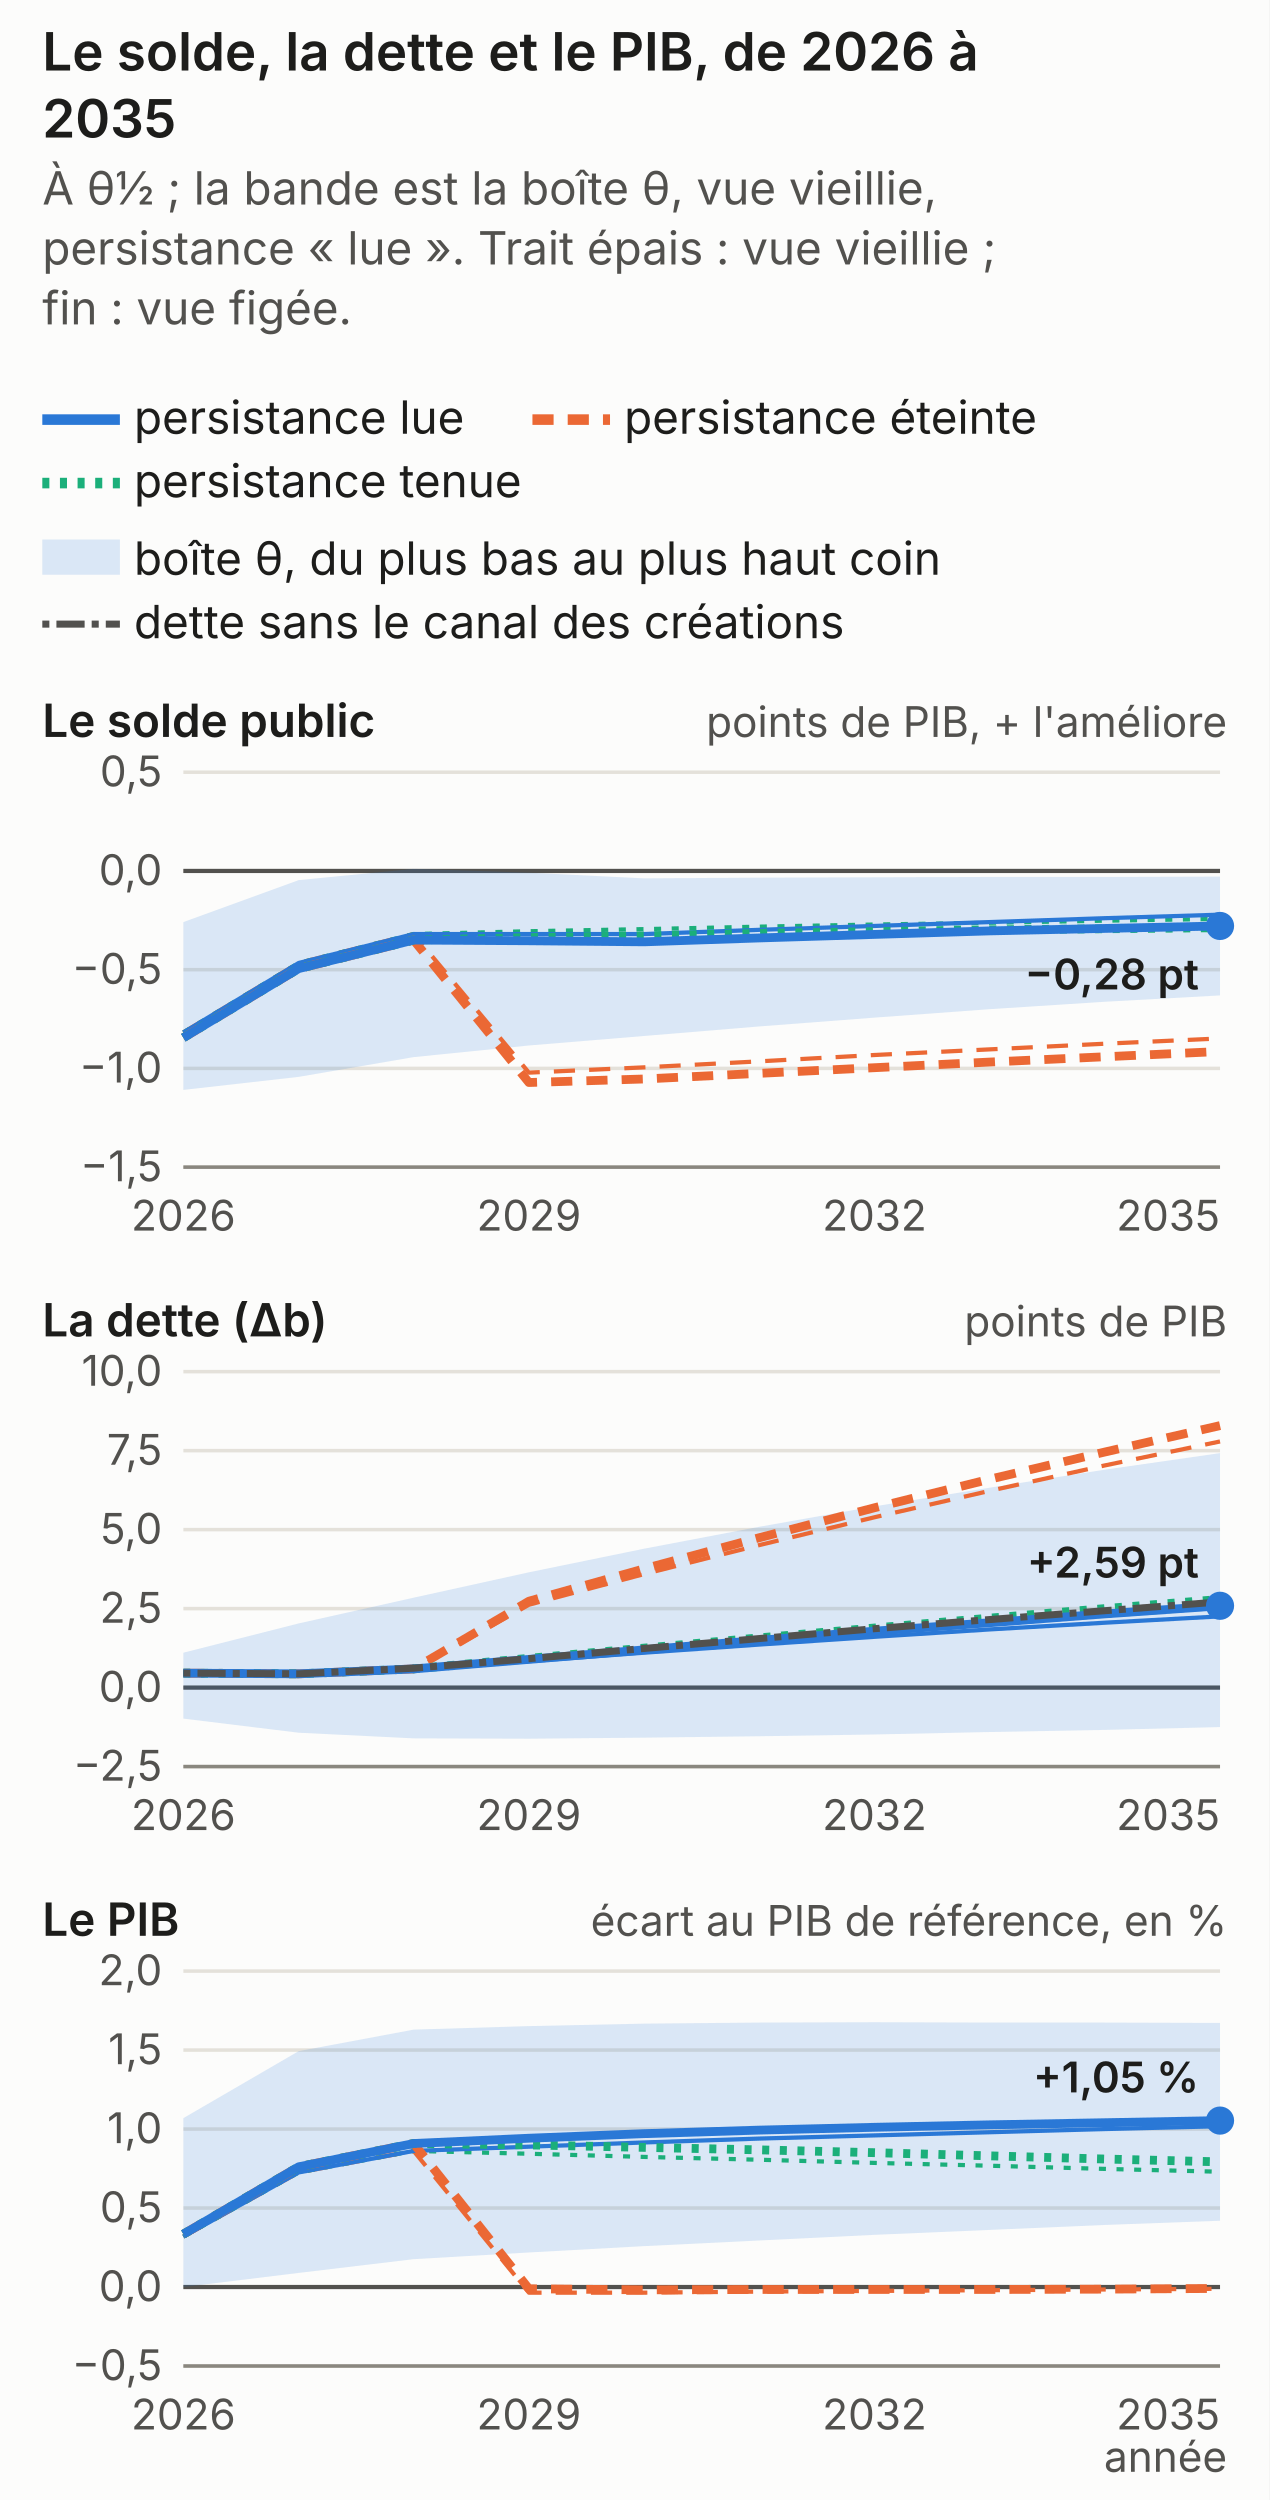
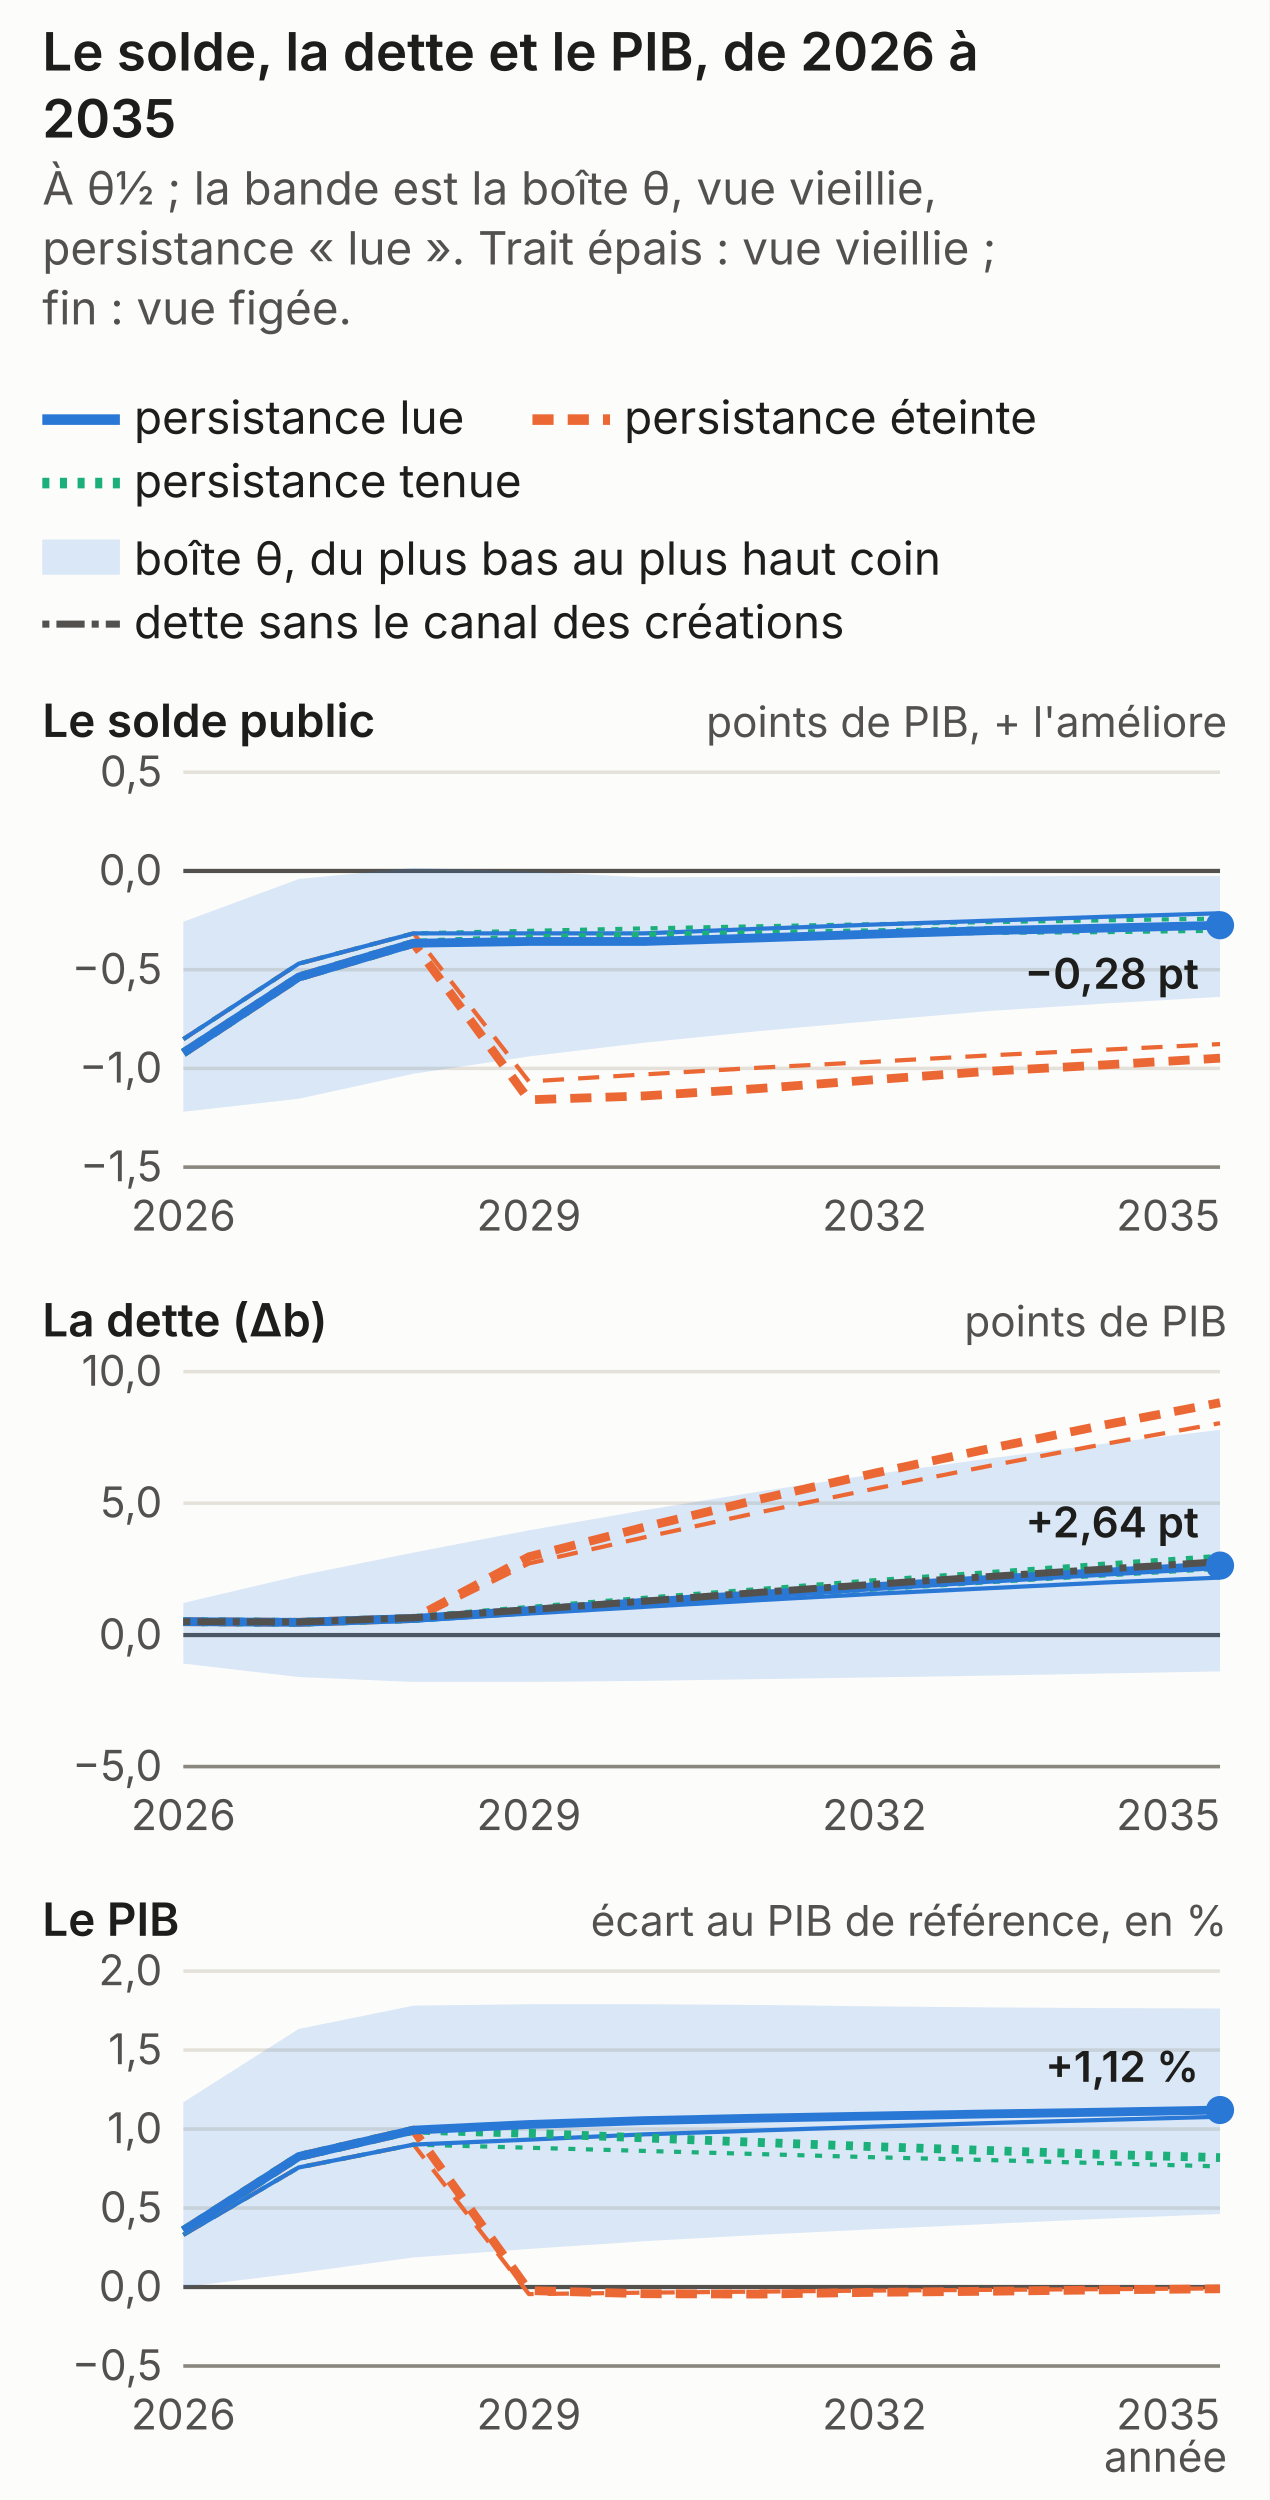
<svg xmlns="http://www.w3.org/2000/svg" viewBox="0 0 360 709" width="360" height="709" role="img" aria-labelledby="pres2027_ruffin_programme-trajectoire-t pres2027_ruffin_programme-trajectoire-d" font-size="13">
  <style>.g-fond{fill:#fcfcfb}.g-encre{fill:#1d1d1b}.g-doux{fill:#52514e}
.g-axe{stroke:#8a877f}.g-grille{stroke:#e4e1da}.g-zero{stroke:#52514e}
.g-s1{stroke:#2a78d6}.g-s2{stroke:#eb6834}.g-s3{stroke:#1baf7a}.g-s4{stroke:#6250d6}
.g-f1{fill:#2a78d6}.g-f2{fill:#eb6834}.g-f3{fill:#1baf7a}.g-f4{fill:#6250d6}
.g-bande{fill:#2a78d6;fill-opacity:.16}.g-plus{fill:#2a78d6}.g-moins{fill:#e34948}
.g-total{fill:#52514e}.g-lien{stroke:#8a877f}.g-sur{fill:#ffffff}
@media (prefers-color-scheme: dark){
.g-fond{fill:#1a1a19}.g-encre{fill:#ece9e2}.g-doux{fill:#c3c2b7}
.g-axe{stroke:#8f8b80}.g-grille{stroke:#33322f}.g-zero{stroke:#c3c2b7}
.g-s1{stroke:#3987e5}.g-s2{stroke:#d95926}.g-s3{stroke:#199e70}.g-s4{stroke:#9085e9}
.g-f1{fill:#3987e5}.g-f2{fill:#d95926}.g-f3{fill:#199e70}.g-f4{fill:#9085e9}
.g-bande{fill:#3987e5;fill-opacity:.24}.g-plus{fill:#3987e5}.g-moins{fill:#e66767}
.g-total{fill:#6b6862}.g-lien{stroke:#8f8b80}}
text{font-family:system-ui,-apple-system,"Segoe UI",sans-serif}</style>
  <rect class="g-fond" fill="#fcfcfb" x="0" y="0" width="360" height="709" />
  <text class="g-encre" fill="#1d1d1b" x="12" y="20" text-anchor="start" font-size="15" font-weight="600">Le solde, la dette et le PIB, de 2026 à</text>
  <text class="g-encre" fill="#1d1d1b" x="12" y="39" text-anchor="start" font-size="15" font-weight="600">2035</text>
  <text class="g-doux" fill="#52514e" x="12" y="58" text-anchor="start">À θ½ ; la bande est la boîte θ, vue vieillie,</text>
  <text class="g-doux" fill="#52514e" x="12" y="75" text-anchor="start">persistance « lue ». Trait épais : vue vieillie ;</text>
  <text class="g-doux" fill="#52514e" x="12" y="92" text-anchor="start">fin : vue figée.</text>
  <line class="g-s1" stroke="#2a78d6" stroke-width="3" x1="12" y1="119" x2="34" y2="119" />
  <text class="g-encre" fill="#1d1d1b" x="38" y="123" text-anchor="start">persistance lue</text>
  <line class="g-s2" stroke="#eb6834" stroke-width="3" stroke-dasharray="6 4" x1="151" y1="119" x2="173" y2="119" />
  <text class="g-encre" fill="#1d1d1b" x="177" y="123" text-anchor="start">persistance éteinte</text>
  <line class="g-s3" stroke="#1baf7a" stroke-width="3" stroke-dasharray="2 3" x1="12" y1="137" x2="34" y2="137" />
  <text class="g-encre" fill="#1d1d1b" x="38" y="141" text-anchor="start">persistance tenue</text>
  <rect class="g-bande" fill="#2a78d6" fill-opacity=".16" x="12" y="153" width="22" height="10" />
  <text class="g-encre" fill="#1d1d1b" x="38" y="163" text-anchor="start">boîte θ, du plus bas au plus haut coin</text>
  <line class="g-zero" stroke="#52514e" stroke-width="2" stroke-dasharray="2 2 8 2" x1="12" y1="177" x2="34" y2="177" />
  <text class="g-encre" fill="#1d1d1b" x="38" y="181" text-anchor="start">dette sans le canal des créations</text>
  <text class="g-encre" fill="#1d1d1b" x="12" y="209" text-anchor="start" font-weight="600">Le solde public</text>
  <text class="g-doux" fill="#52514e" x="348" y="209" text-anchor="end" font-size="12">points de PIB, + l'améliore</text>
  <line class="g-grille" stroke="#e4e1da" stroke-width="1" x1="52" y1="331" x2="346" y2="331" />
  <text class="g-doux" fill="#52514e" x="46" y="335" text-anchor="end" font-size="12">−1,5</text>
  <line class="g-grille" stroke="#e4e1da" stroke-width="1" x1="52" y1="303" x2="346" y2="303" />
  <text class="g-doux" fill="#52514e" x="46" y="307" text-anchor="end" font-size="12">−1,0</text>
  <line class="g-grille" stroke="#e4e1da" stroke-width="1" x1="52" y1="275" x2="346" y2="275" />
  <text class="g-doux" fill="#52514e" x="46" y="279" text-anchor="end" font-size="12">−0,5</text>
  <line class="g-grille" stroke="#e4e1da" stroke-width="1" x1="52" y1="247" x2="346" y2="247" />
  <text class="g-doux" fill="#52514e" x="46" y="251" text-anchor="end" font-size="12">0,0</text>
  <line class="g-grille" stroke="#e4e1da" stroke-width="1" x1="52" y1="219" x2="346" y2="219" />
  <text class="g-doux" fill="#52514e" x="46" y="223" text-anchor="end" font-size="12">0,5</text>
  <line class="g-zero" stroke="#52514e" stroke-width="1.2" x1="52" y1="247" x2="346" y2="247" />
-   <polygon class="g-bande" fill="#2a78d6" fill-opacity=".16" points="52,261.5 84.7,249.6 117.3,246.4 150,247.5 182.7,249.1 215.3,248.9 248,248.8 280.7,248.7 313.3,248.7 346,248.6 346,282.3 313.3,284.1 280.7,286.2 248,288.6 215.3,291.1 182.7,293.8 150,296.5 117.3,299.8 84.7,305.4 52,309.1" />
-   <polyline class="g-s2" stroke="#eb6834" fill="none" stroke-width="1.2" stroke-dasharray="6 4" stroke-linejoin="round" points="52,292.8 84.7,273.1 117.3,264.9 150,304.2 182.7,302.7 215.3,301 248,299.2 280.7,297.6 313.3,296 346,294.5" />
-   <polyline class="g-s3" stroke="#1baf7a" fill="none" stroke-width="1.2" stroke-dasharray="2 3" stroke-linejoin="round" points="52,292.8 84.7,273.1 117.3,264.9 150,264.1 182.7,263.5 215.3,262.8 248,262.2 280.7,261.7 313.3,261.1 346,260.6" />
-   <polyline class="g-s1" stroke="#2a78d6" fill="none" stroke-width="1.2" stroke-linejoin="round" points="52,292.8 84.7,273.1 117.3,264.9 150,264.9 182.7,264.9 215.3,263.7 248,262.6 280.7,261.5 313.3,260.4 346,259.4" />
-   <polyline class="g-s2" stroke="#eb6834" fill="none" stroke-width="2.5" stroke-dasharray="6 4" stroke-linejoin="round" points="52,294.3 84.7,274.7 117.3,266.6 150,307 182.7,306 215.3,304.4 248,302.8 280.7,301.2 313.3,299.7 346,298.2" />
-   <polyline class="g-s3" stroke="#1baf7a" fill="none" stroke-width="2.5" stroke-dasharray="2 3" stroke-linejoin="round" points="52,294.3 84.7,274.7 117.3,266.6 150,265.9 182.7,265.4 215.3,264.7 248,264.2 280.7,263.7 313.3,263.4 346,263.1" />
-   <polyline class="g-s1" stroke="#2a78d6" fill="none" stroke-width="2.5" stroke-linejoin="round" points="52,294.3 84.7,274.7 117.3,266.6 150,266.8 182.7,267.1 215.3,266 248,265 280.7,264 313.3,263.3 346,262.6" />
-   <circle class="g-f1" fill="#2a78d6" cx="346" cy="262.6" r="4" />
-   <text class="g-encre" fill="#1d1d1b" x="340" y="280.6" text-anchor="end" font-size="12" font-weight="600">−0,28 pt</text>
+   <polygon class="g-bande" fill="#2a78d6" fill-opacity=".16" points="52,261.4 84.7,249.3 117.3,246.1 150,247.2 182.7,248.8 215.3,248.7 248,248.6 280.7,248.5 313.3,248.4 346,248.4 346,282.7 313.3,284.6 280.7,286.7 248,289.5 215.3,292.4 182.7,295.7 150,299.6 117.3,304.5 84.7,311.6 52,315.3" />
+   <polyline class="g-s2" stroke="#eb6834" fill="none" stroke-width="1.2" stroke-dasharray="6 4" stroke-linejoin="round" points="52,294.7 84.7,273.3 117.3,264.7 150,306.7 182.7,304.7 215.3,302.8 248,301.1 280.7,299.3 313.3,297.7 346,296.1" />
+   <polyline class="g-s3" stroke="#1baf7a" fill="none" stroke-width="1.2" stroke-dasharray="2 3" stroke-linejoin="round" points="52,294.7 84.7,273.3 117.3,264.7 150,264 182.7,263.3 215.3,262.7 248,262.1 280.7,261.5 313.3,261 346,260.5" />
+   <polyline class="g-s1" stroke="#2a78d6" fill="none" stroke-width="1.2" stroke-linejoin="round" points="52,294.7 84.7,273.3 117.3,264.7 150,264.7 182.7,264.7 215.3,263.4 248,262.2 280.7,261.1 313.3,260 346,259" />
+   <polyline class="g-s2" stroke="#eb6834" fill="none" stroke-width="2.5" stroke-dasharray="6 4" stroke-linejoin="round" points="52,298.6 84.7,277.1 117.3,267.5 150,311.9 182.7,310.8 215.3,308.7 248,306.2 280.7,303.8 313.3,302 346,300.1" />
+   <polyline class="g-s3" stroke="#1baf7a" fill="none" stroke-width="2.5" stroke-dasharray="2 3" stroke-linejoin="round" points="52,298.6 84.7,277.1 117.3,267.5 150,266.2 182.7,265.5 215.3,265 248,264.5 280.7,263.9 313.3,263.7 346,263.3" />
+   <polyline class="g-s1" stroke="#2a78d6" fill="none" stroke-width="2.5" stroke-linejoin="round" points="52,298.6 84.7,277.1 117.3,267.5 150,267 182.7,267 215.3,266 248,264.9 280.7,263.9 313.3,263.2 346,262.4" />
+   <circle class="g-f1" fill="#2a78d6" cx="346" cy="262.4" r="4" />
+   <text class="g-encre" fill="#1d1d1b" x="340" y="280.4" text-anchor="end" font-size="12" font-weight="600">−0,28 pt</text>
  <line class="g-axe" stroke="#8a877f" stroke-width="1" x1="52" y1="331" x2="346" y2="331" />
  <text class="g-doux" fill="#52514e" x="52" y="349" text-anchor="middle" font-size="12">2026</text>
  <text class="g-doux" fill="#52514e" x="150" y="349" text-anchor="middle" font-size="12">2029</text>
  <text class="g-doux" fill="#52514e" x="248" y="349" text-anchor="middle" font-size="12">2032</text>
  <text class="g-doux" fill="#52514e" x="346" y="349" text-anchor="end" font-size="12">2035</text>
  <text class="g-encre" fill="#1d1d1b" x="12" y="379" text-anchor="start" font-weight="600">La dette (Δb)</text>
  <text class="g-doux" fill="#52514e" x="348" y="379" text-anchor="end" font-size="12">points de PIB</text>
  <line class="g-grille" stroke="#e4e1da" stroke-width="1" x1="52" y1="501" x2="346" y2="501" />
-   <text class="g-doux" fill="#52514e" x="46" y="505" text-anchor="end" font-size="12">−2,5</text>
-   <line class="g-grille" stroke="#e4e1da" stroke-width="1" x1="52" y1="478.6" x2="346" y2="478.6" />
-   <text class="g-doux" fill="#52514e" x="46" y="482.6" text-anchor="end" font-size="12">0,0</text>
-   <line class="g-grille" stroke="#e4e1da" stroke-width="1" x1="52" y1="456.2" x2="346" y2="456.2" />
-   <text class="g-doux" fill="#52514e" x="46" y="460.2" text-anchor="end" font-size="12">2,5</text>
-   <line class="g-grille" stroke="#e4e1da" stroke-width="1" x1="52" y1="433.8" x2="346" y2="433.8" />
-   <text class="g-doux" fill="#52514e" x="46" y="437.8" text-anchor="end" font-size="12">5,0</text>
-   <line class="g-grille" stroke="#e4e1da" stroke-width="1" x1="52" y1="411.4" x2="346" y2="411.4" />
-   <text class="g-doux" fill="#52514e" x="46" y="415.4" text-anchor="end" font-size="12">7,5</text>
+   <text class="g-doux" fill="#52514e" x="46" y="505" text-anchor="end" font-size="12">−5,0</text>
+   <line class="g-grille" stroke="#e4e1da" stroke-width="1" x1="52" y1="463.7" x2="346" y2="463.7" />
+   <text class="g-doux" fill="#52514e" x="46" y="467.7" text-anchor="end" font-size="12">0,0</text>
+   <line class="g-grille" stroke="#e4e1da" stroke-width="1" x1="52" y1="426.3" x2="346" y2="426.3" />
+   <text class="g-doux" fill="#52514e" x="46" y="430.3" text-anchor="end" font-size="12">5,0</text>
  <line class="g-grille" stroke="#e4e1da" stroke-width="1" x1="52" y1="389" x2="346" y2="389" />
  <text class="g-doux" fill="#52514e" x="46" y="393" text-anchor="end" font-size="12">10,0</text>
-   <line class="g-zero" stroke="#52514e" stroke-width="1.2" x1="52" y1="478.6" x2="346" y2="478.6" />
-   <polygon class="g-bande" fill="#2a78d6" fill-opacity=".16" points="52,468.7 84.7,460.4 117.3,453.1 150,445.9 182.7,439.2 215.3,433 248,427.2 280.7,421.9 313.3,416.8 346,412.1 346,489.8 313.3,490.6 280.7,491.2 248,491.9 215.3,492.4 182.7,492.8 150,493.1 117.3,493 84.7,491.4 52,487.4" />
-   <polyline class="g-s2" stroke="#eb6834" fill="none" stroke-width="1.2" stroke-dasharray="6 4" stroke-linejoin="round" points="52,474.6 84.7,474.8 117.3,473.6 150,455.1 182.7,446.4 215.3,438.2 248,430.3 280.7,422.8 313.3,415.6 346,408.8" />
-   <polyline class="g-s3" stroke="#1baf7a" fill="none" stroke-width="1.2" stroke-dasharray="2 3" stroke-linejoin="round" points="52,474.6 84.7,474.8 117.3,473.6 150,470.8 182.7,468.1 215.3,465.5 248,462.9 280.7,460.5 313.3,458.2 346,455.9" />
-   <polyline class="g-s1" stroke="#2a78d6" fill="none" stroke-width="1.2" stroke-linejoin="round" points="52,474.6 84.7,474.8 117.3,473.6 150,471.1 182.7,468.7 215.3,466.4 248,464.2 280.7,462.1 313.3,460.2 346,458.4" />
-   <polyline class="g-s2" stroke="#eb6834" fill="none" stroke-width="2.5" stroke-dasharray="6 4" stroke-linejoin="round" points="52,474.5 84.7,474.7 117.3,473.3 150,454.1 182.7,444.9 215.3,436.1 248,427.6 280.7,419.5 313.3,411.8 346,404.3" />
-   <polyline class="g-s3" stroke="#1baf7a" fill="none" stroke-width="2.5" stroke-dasharray="2 3" stroke-linejoin="round" points="52,474.5 84.7,474.7 117.3,473.3 150,470.3 182.7,467.4 215.3,464.5 248,461.7 280.7,458.9 313.3,456.2 346,453.6" />
-   <polyline class="g-s1" stroke="#2a78d6" fill="none" stroke-width="2.5" stroke-linejoin="round" points="52,474.5 84.7,474.7 117.3,473.3 150,470.6 182.7,467.9 215.3,465.2 248,462.6 280.7,460.2 313.3,457.7 346,455.4" />
-   <polyline class="g-zero" stroke="#52514e" fill="none" stroke-width="2" stroke-dasharray="2 2 8 2" points="52,474.5 84.7,474.7 117.3,473.1 150,470.4 182.7,467.5 215.3,464.7 248,461.9 280.7,459.3 313.3,456.8 346,454.3" />
-   <circle class="g-f1" fill="#2a78d6" cx="346" cy="455.4" r="4" />
-   <text class="g-encre" fill="#1d1d1b" x="340" y="447.4" text-anchor="end" font-size="12" font-weight="600">+2,59 pt</text>
+   <line class="g-zero" stroke="#52514e" stroke-width="1.2" x1="52" y1="463.7" x2="346" y2="463.7" />
+   <polygon class="g-bande" fill="#2a78d6" fill-opacity=".16" points="52,454.6 84.7,446.9 117.3,440.3 150,434 182.7,428.3 215.3,423 248,418.1 280.7,413.6 313.3,409.4 346,405.5 346,474 313.3,474.6 280.7,475.2 248,475.7 215.3,476.2 182.7,476.7 150,477 117.3,477 84.7,475.6 52,471.8" />
+   <polyline class="g-s2" stroke="#eb6834" fill="none" stroke-width="1.2" stroke-dasharray="6 4" stroke-linejoin="round" points="52,460.2 84.7,460.5 117.3,459.6 150,443.4 182.7,436 215.3,428.9 248,422.2 280.7,415.7 313.3,409.5 346,403.6" />
+   <polyline class="g-s3" stroke="#1baf7a" fill="none" stroke-width="1.2" stroke-dasharray="2 3" stroke-linejoin="round" points="52,460.2 84.7,460.5 117.3,459.6 150,457.2 182.7,455 215.3,452.8 248,450.8 280.7,448.7 313.3,446.8 346,444.9" />
+   <polyline class="g-s1" stroke="#2a78d6" fill="none" stroke-width="1.2" stroke-linejoin="round" points="52,460.2 84.7,460.5 117.3,459.6 150,457.6 182.7,455.7 215.3,453.8 248,452 280.7,450.4 313.3,448.8 346,447.4" />
+   <polyline class="g-s2" stroke="#eb6834" fill="none" stroke-width="2.5" stroke-dasharray="6 4" stroke-linejoin="round" points="52,459.9 84.7,460.1 117.3,459 150,441.5 182.7,433.1 215.3,425.2 248,417.8 280.7,410.8 313.3,404.1 346,397.8" />
+   <polyline class="g-s3" stroke="#1baf7a" fill="none" stroke-width="2.5" stroke-dasharray="2 3" stroke-linejoin="round" points="52,459.9 84.7,460.1 117.3,459 150,456.4 182.7,453.8 215.3,451.3 248,448.8 280.7,446.5 313.3,444.1 346,441.9" />
+   <polyline class="g-s1" stroke="#2a78d6" fill="none" stroke-width="2.5" stroke-linejoin="round" points="52,459.9 84.7,460.1 117.3,459 150,456.8 182.7,454.4 215.3,452.2 248,450 280.7,447.9 313.3,445.9 346,444" />
+   <polyline class="g-zero" stroke="#52514e" fill="none" stroke-width="2" stroke-dasharray="2 2 8 2" points="52,459.9 84.7,460 117.3,458.8 150,456.5 182.7,454.1 215.3,451.6 248,449.3 280.7,447.1 313.3,445 346,442.9" />
+   <circle class="g-f1" fill="#2a78d6" cx="346" cy="444" r="4" />
+   <text class="g-encre" fill="#1d1d1b" x="340" y="436" text-anchor="end" font-size="12" font-weight="600">+2,64 pt</text>
  <line class="g-axe" stroke="#8a877f" stroke-width="1" x1="52" y1="501" x2="346" y2="501" />
  <text class="g-doux" fill="#52514e" x="52" y="519" text-anchor="middle" font-size="12">2026</text>
  <text class="g-doux" fill="#52514e" x="150" y="519" text-anchor="middle" font-size="12">2029</text>
  <text class="g-doux" fill="#52514e" x="248" y="519" text-anchor="middle" font-size="12">2032</text>
  <text class="g-doux" fill="#52514e" x="346" y="519" text-anchor="end" font-size="12">2035</text>
  <text class="g-encre" fill="#1d1d1b" x="12" y="549" text-anchor="start" font-weight="600">Le PIB</text>
  <text class="g-doux" fill="#52514e" x="348" y="549" text-anchor="end" font-size="12">écart au PIB de référence, en %</text>
  <line class="g-grille" stroke="#e4e1da" stroke-width="1" x1="52" y1="671" x2="346" y2="671" />
  <text class="g-doux" fill="#52514e" x="46" y="675" text-anchor="end" font-size="12">−0,5</text>
  <line class="g-grille" stroke="#e4e1da" stroke-width="1" x1="52" y1="648.6" x2="346" y2="648.6" />
  <text class="g-doux" fill="#52514e" x="46" y="652.6" text-anchor="end" font-size="12">0,0</text>
  <line class="g-grille" stroke="#e4e1da" stroke-width="1" x1="52" y1="626.2" x2="346" y2="626.2" />
  <text class="g-doux" fill="#52514e" x="46" y="630.2" text-anchor="end" font-size="12">0,5</text>
  <line class="g-grille" stroke="#e4e1da" stroke-width="1" x1="52" y1="603.8" x2="346" y2="603.8" />
  <text class="g-doux" fill="#52514e" x="46" y="607.8" text-anchor="end" font-size="12">1,0</text>
  <line class="g-grille" stroke="#e4e1da" stroke-width="1" x1="52" y1="581.4" x2="346" y2="581.4" />
  <text class="g-doux" fill="#52514e" x="46" y="585.4" text-anchor="end" font-size="12">1,5</text>
  <line class="g-grille" stroke="#e4e1da" stroke-width="1" x1="52" y1="559" x2="346" y2="559" />
  <text class="g-doux" fill="#52514e" x="46" y="563" text-anchor="end" font-size="12">2,0</text>
  <line class="g-zero" stroke="#52514e" stroke-width="1.2" x1="52" y1="648.6" x2="346" y2="648.6" />
-   <polygon class="g-bande" fill="#2a78d6" fill-opacity=".16" points="52,600.7 84.7,581.7 117.3,575.6 150,574.6 182.7,573.9 215.3,573.6 248,573.5 280.7,573.6 313.3,573.6 346,573.7 346,629.8 313.3,631 280.7,632.4 248,633.8 215.3,635.4 182.7,637 150,638.8 117.3,640.7 84.7,644.6 52,648.6" />
-   <polyline class="g-s2" stroke="#eb6834" fill="none" stroke-width="1.2" stroke-dasharray="6 4" stroke-linejoin="round" points="52,634.3 84.7,616.1 117.3,610 150,650.2 182.7,650.2 215.3,649.9 248,649.7 280.7,649.5 313.3,649.3 346,649.1" />
-   <polyline class="g-s3" stroke="#1baf7a" fill="none" stroke-width="1.2" stroke-dasharray="2 3" stroke-linejoin="round" points="52,634.3 84.7,616.1 117.3,610 150,610.8 182.7,611.7 215.3,612.5 248,613.4 280.7,614.2 313.3,615.1 346,615.9" />
-   <polyline class="g-s1" stroke="#2a78d6" fill="none" stroke-width="1.2" stroke-linejoin="round" points="52,634.3 84.7,616.1 117.3,610 150,608.8 182.7,607.6 215.3,606.5 248,605.6 280.7,604.7 313.3,603.8 346,603" />
-   <polyline class="g-s2" stroke="#eb6834" fill="none" stroke-width="2.5" stroke-dasharray="6 4" stroke-linejoin="round" points="52,633.6 84.7,614.5 117.3,607.9 150,649.1 182.7,649.4 215.3,649.3 248,649.3 280.7,649.3 313.3,649.2 346,649" />
-   <polyline class="g-s3" stroke="#1baf7a" fill="none" stroke-width="2.5" stroke-dasharray="2 3" stroke-linejoin="round" points="52,633.6 84.7,614.5 117.3,607.9 150,608.3 182.7,609 215.3,609.7 248,610.5 280.7,611.4 313.3,612.3 346,613.1" />
-   <polyline class="g-s1" stroke="#2a78d6" fill="none" stroke-width="2.5" stroke-linejoin="round" points="52,633.6 84.7,614.5 117.3,607.9 150,606.4 182.7,605.1 215.3,604.1 248,603.3 280.7,602.6 313.3,602 346,601.4" />
-   <circle class="g-f1" fill="#2a78d6" cx="346" cy="601.4" r="4" />
-   <text class="g-encre" fill="#1d1d1b" x="340" y="593.4" text-anchor="end" font-size="12" font-weight="600">+1,05 %</text>
+   <polygon class="g-bande" fill="#2a78d6" fill-opacity=".16" points="52,596.2 84.7,575.4 117.3,568.8 150,568.4 182.7,568.4 215.3,568.6 248,569 280.7,569.3 313.3,569.5 346,569.6 346,627.9 313.3,629.2 280.7,630.7 248,632.2 215.3,633.8 182.7,635.6 150,637.8 117.3,640.2 84.7,644.6 52,648.6" />
+   <polyline class="g-s2" stroke="#eb6834" fill="none" stroke-width="1.2" stroke-dasharray="6 4" stroke-linejoin="round" points="52,633.8 84.7,614.7 117.3,608.2 150,650.6 182.7,650.2 215.3,649.9 248,649.6 280.7,649.4 313.3,649.2 346,649" />
+   <polyline class="g-s3" stroke="#1baf7a" fill="none" stroke-width="1.2" stroke-dasharray="2 3" stroke-linejoin="round" points="52,633.8 84.7,614.7 117.3,608.2 150,609.1 182.7,610 215.3,610.9 248,611.8 280.7,612.6 313.3,613.5 346,614.4" />
+   <polyline class="g-s1" stroke="#2a78d6" fill="none" stroke-width="1.2" stroke-linejoin="round" points="52,633.8 84.7,614.7 117.3,608.2 150,606.8 182.7,605.3 215.3,604.2 248,603.1 280.7,602.1 313.3,601.2 346,600.3" />
+   <polyline class="g-s2" stroke="#eb6834" fill="none" stroke-width="2.5" stroke-dasharray="6 4" stroke-linejoin="round" points="52,632.6 84.7,611.6 117.3,604.1 150,649.6 182.7,650.5 215.3,650.6 248,650.1 280.7,649.8 313.3,649.4 346,649.1" />
+   <polyline class="g-s3" stroke="#1baf7a" fill="none" stroke-width="2.5" stroke-dasharray="2 3" stroke-linejoin="round" points="52,632.6 84.7,611.6 117.3,604.1 150,605 182.7,606.3 215.3,607.6 248,608.8 280.7,609.9 313.3,611 346,611.9" />
+   <polyline class="g-s1" stroke="#2a78d6" fill="none" stroke-width="2.5" stroke-linejoin="round" points="52,632.6 84.7,611.6 117.3,604.1 150,602.5 182.7,601.4 215.3,600.7 248,600.1 280.7,599.5 313.3,599 346,598.4" />
+   <circle class="g-f1" fill="#2a78d6" cx="346" cy="598.4" r="4" />
+   <text class="g-encre" fill="#1d1d1b" x="340" y="590.4" text-anchor="end" font-size="12" font-weight="600">+1,12 %</text>
  <line class="g-axe" stroke="#8a877f" stroke-width="1" x1="52" y1="671" x2="346" y2="671" />
  <text class="g-doux" fill="#52514e" x="52" y="689" text-anchor="middle" font-size="12">2026</text>
  <text class="g-doux" fill="#52514e" x="150" y="689" text-anchor="middle" font-size="12">2029</text>
  <text class="g-doux" fill="#52514e" x="248" y="689" text-anchor="middle" font-size="12">2032</text>
  <text class="g-doux" fill="#52514e" x="346" y="689" text-anchor="end" font-size="12">2035</text>
  <text class="g-doux" fill="#52514e" x="348" y="701" text-anchor="end" font-size="12">année</text>
</svg>
